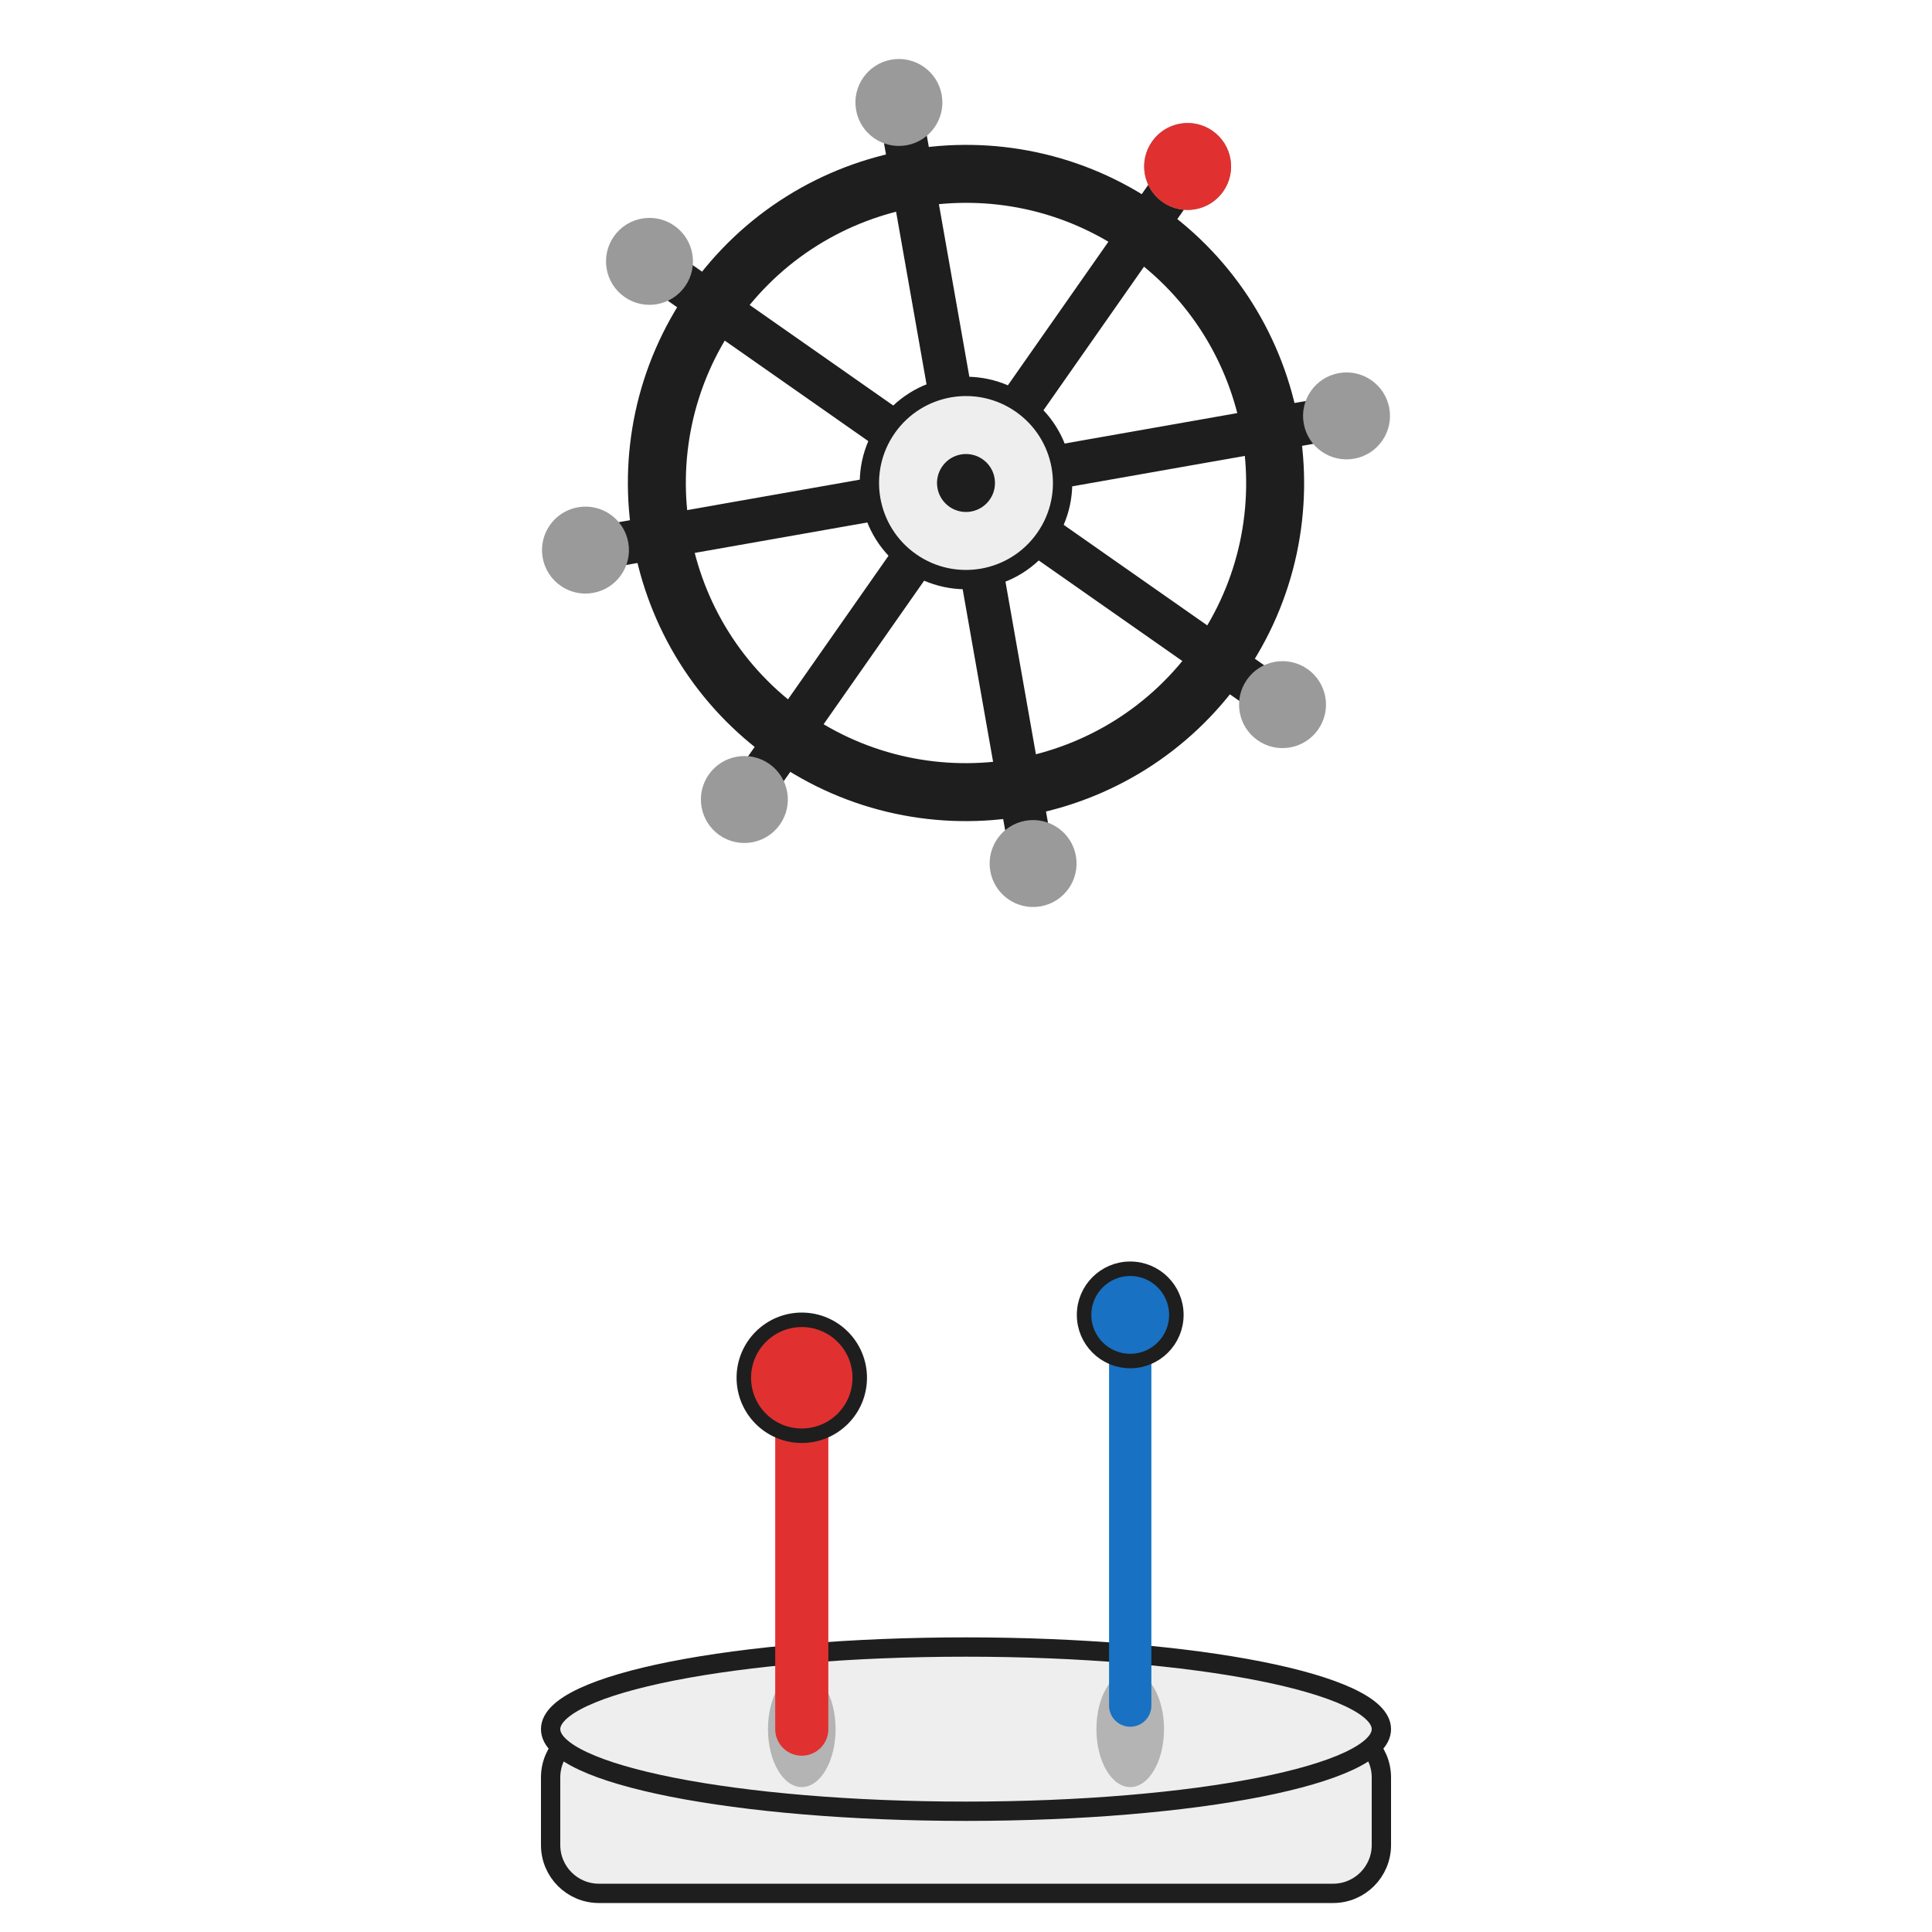
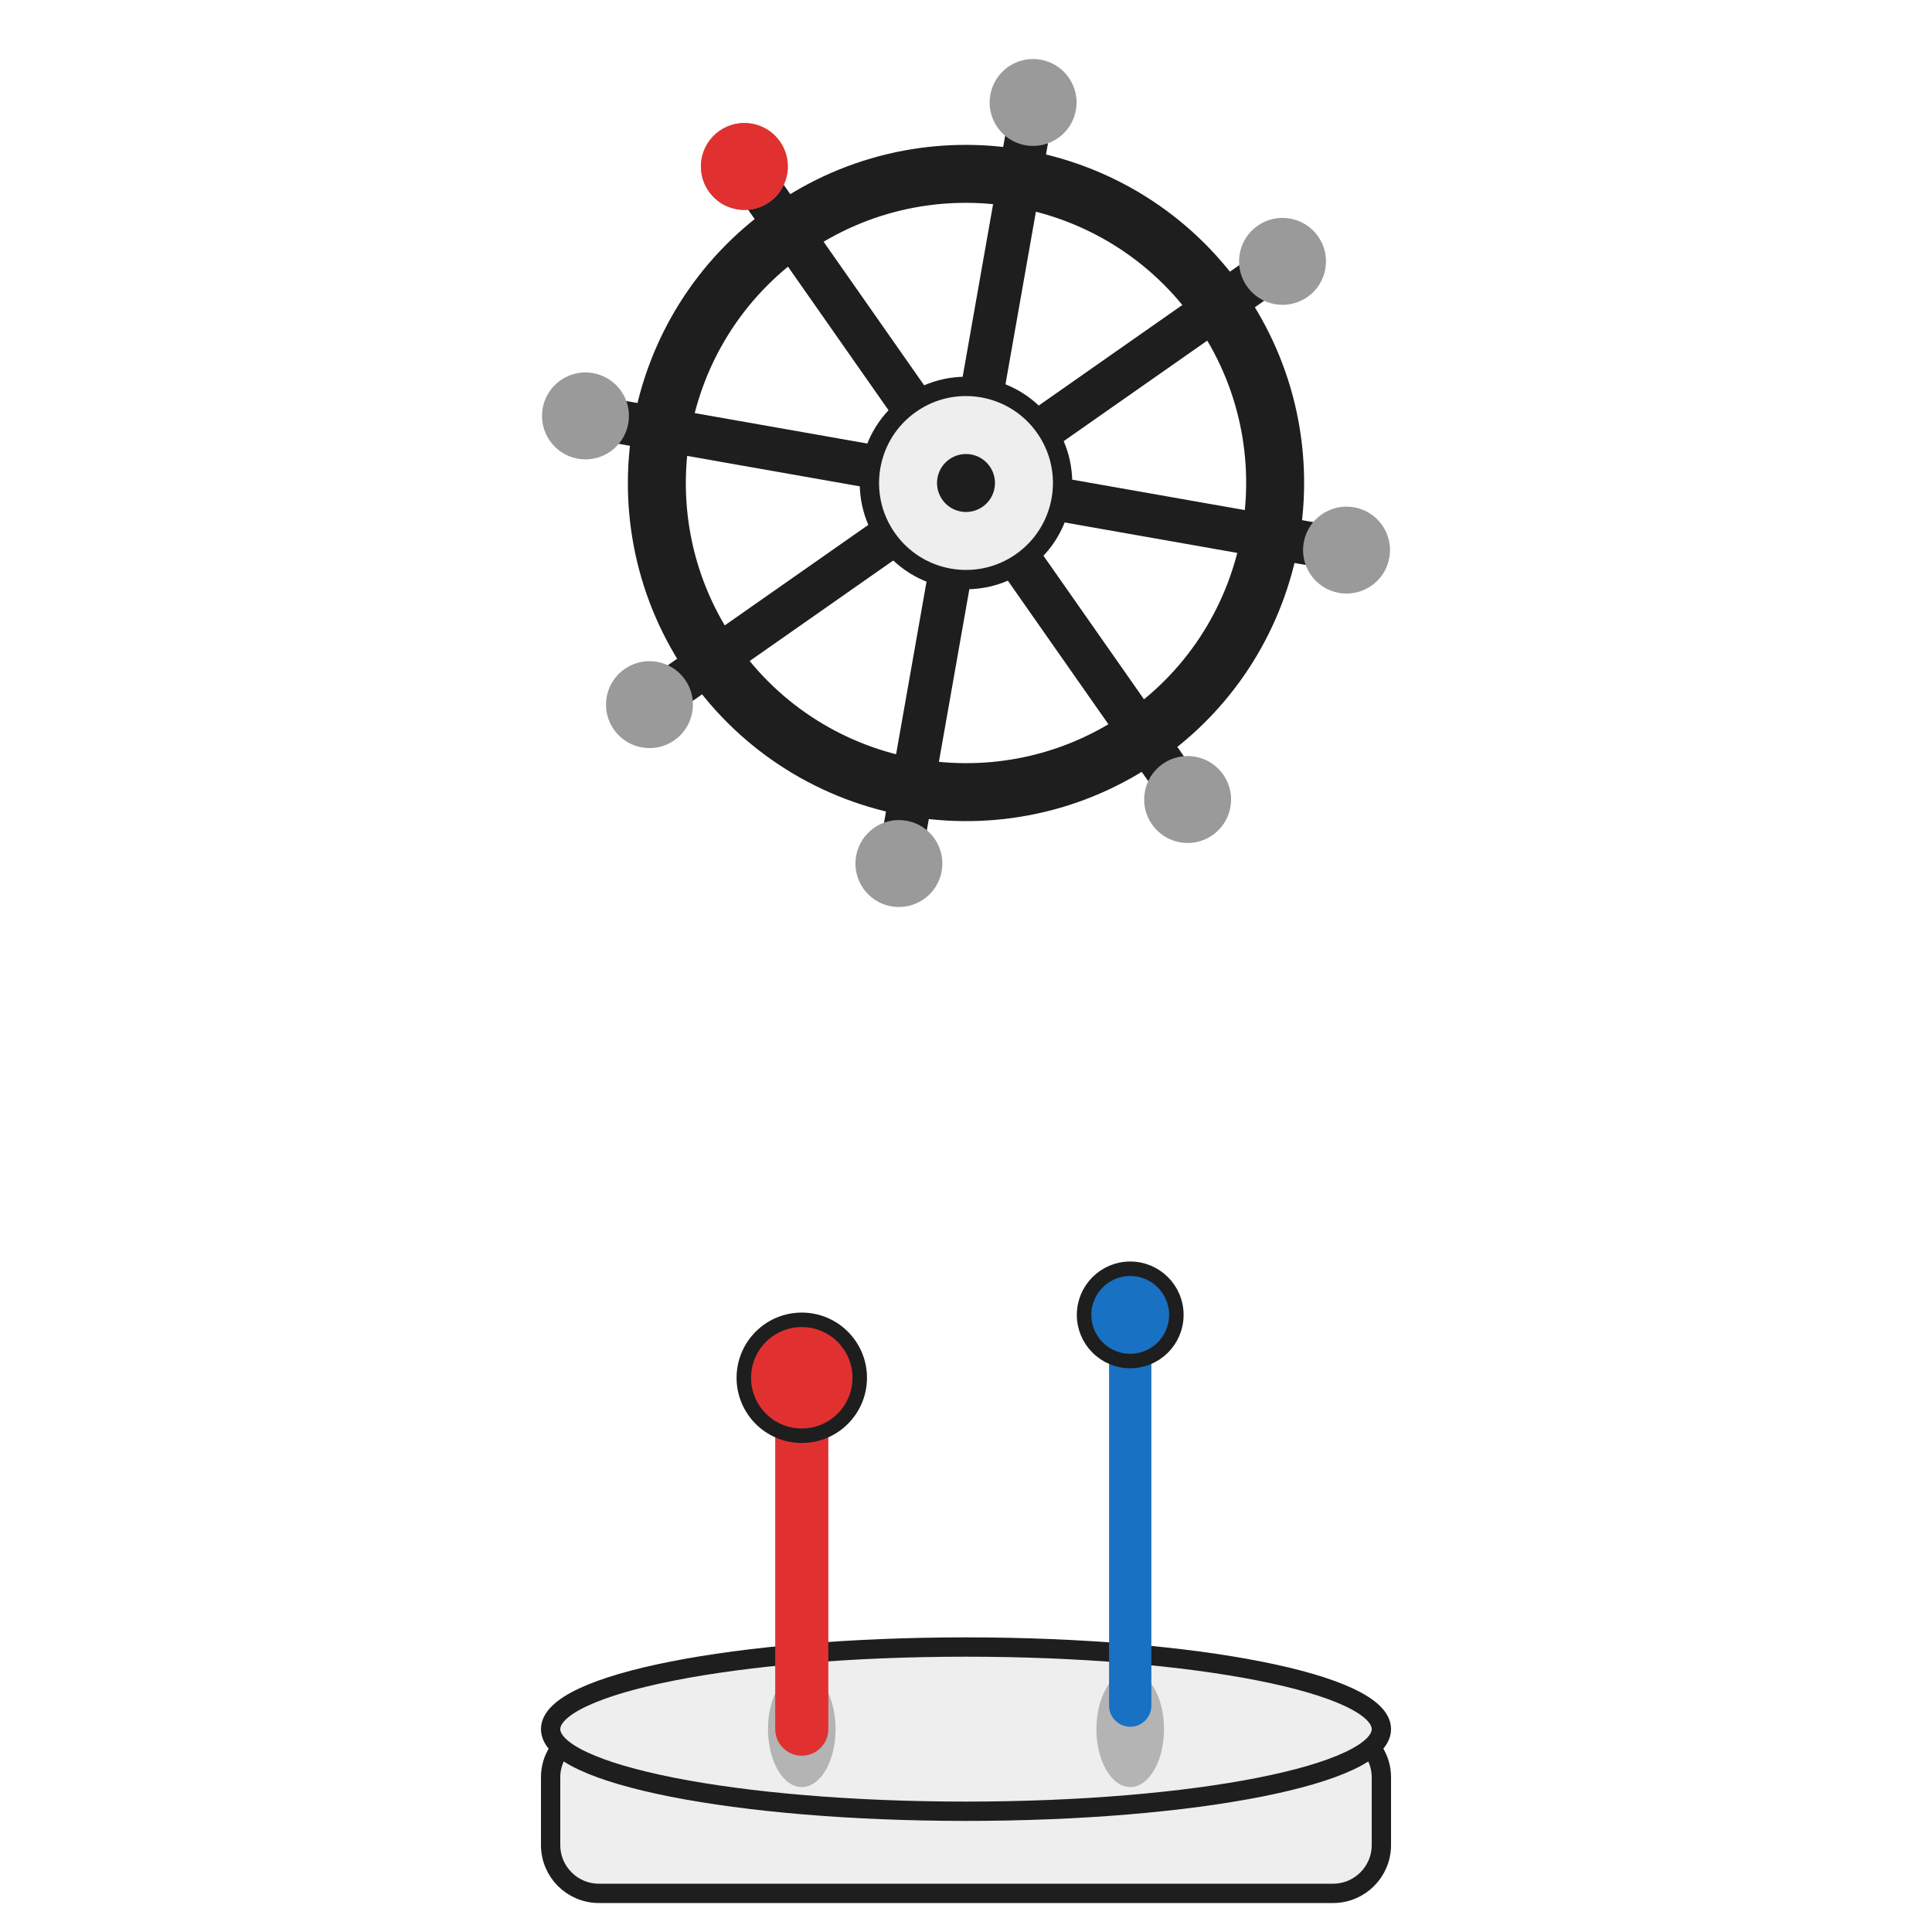
<svg xmlns="http://www.w3.org/2000/svg" width="200" height="200" viewBox="0 0 200 200">
  <g data-block-id="root:root/steering-wheel:steering-wheel" data-source-id="steering-wheel" data-source-type="group" data-source-component="steering-wheel" data-source-component-id="root">
    <g data-block-id="root:root/steering-wheel.children[0]:art" data-source-id="art" data-source-type="group" transform="translate(50 0) translate(0 0) scale(0.5 0.5) translate(0 0)">
-       <g data-block-id="root:root/steering-wheel.children[0].children[0]:wheel" data-source-id="wheel" data-source-type="group" transform="rotate(35 100 100)">
+       <g data-block-id="root:root/steering-wheel.children[0].children[0]:wheel" data-source-id="wheel" data-source-type="group" transform="rotate(-35 100 100)">
        <g data-block-id="root:root/steering-wheel.children[0].children[0].children[0]:boat" data-source-id="boat" data-source-type="group">
          <circle data-block-id="root:root/steering-wheel.children[0].children[0].children[0].children[0]:boat-rim" data-source-id="boat-rim" data-source-type="circle" cx="100" cy="100" r="64" fill="none" stroke="#1e1e1e" stroke-width="12" stroke-linecap="round" />
          <g data-block-id="root:root/steering-wheel.children[0].children[0].children[0].children[1][0]:boat-spoke#0" data-source-id="boat-spoke" data-source-type="group">
            <line data-block-id="root:root/steering-wheel.children[0].children[0].children[0].children[1][0].children[0]:boat-spoke-arm" data-source-id="boat-spoke-arm" data-source-type="line" x1="100" y1="100" x2="100" y2="24" fill="none" stroke="#1e1e1e" stroke-width="9" stroke-linecap="round" />
            <circle data-block-id="root:root/steering-wheel.children[0].children[0].children[0].children[1][0].children[1]:boat-spoke-knob" data-source-id="boat-spoke-knob" data-source-type="circle" cx="100" cy="20" r="9" fill="#9a9a9a" stroke="none" stroke-linecap="round" />
          </g>
          <g data-block-id="root:root/steering-wheel.children[0].children[0].children[0].children[1][1]:boat-spoke#1" data-source-id="boat-spoke" data-source-type="group" transform="rotate(45 100 100)">
            <line data-block-id="root:root/steering-wheel.children[0].children[0].children[0].children[1][1].children[0]:boat-spoke-arm" data-source-id="boat-spoke-arm" data-source-type="line" x1="100" y1="100" x2="100" y2="24" fill="none" stroke="#1e1e1e" stroke-width="9" stroke-linecap="round" />
            <circle data-block-id="root:root/steering-wheel.children[0].children[0].children[0].children[1][1].children[1]:boat-spoke-knob" data-source-id="boat-spoke-knob" data-source-type="circle" cx="100" cy="20" r="9" fill="#9a9a9a" stroke="none" stroke-linecap="round" />
          </g>
          <g data-block-id="root:root/steering-wheel.children[0].children[0].children[0].children[1][2]:boat-spoke#2" data-source-id="boat-spoke" data-source-type="group" transform="rotate(90 100 100)">
            <line data-block-id="root:root/steering-wheel.children[0].children[0].children[0].children[1][2].children[0]:boat-spoke-arm" data-source-id="boat-spoke-arm" data-source-type="line" x1="100" y1="100" x2="100" y2="24" fill="none" stroke="#1e1e1e" stroke-width="9" stroke-linecap="round" />
            <circle data-block-id="root:root/steering-wheel.children[0].children[0].children[0].children[1][2].children[1]:boat-spoke-knob" data-source-id="boat-spoke-knob" data-source-type="circle" cx="100" cy="20" r="9" fill="#9a9a9a" stroke="none" stroke-linecap="round" />
          </g>
          <g data-block-id="root:root/steering-wheel.children[0].children[0].children[0].children[1][3]:boat-spoke#3" data-source-id="boat-spoke" data-source-type="group" transform="rotate(135 100 100)">
            <line data-block-id="root:root/steering-wheel.children[0].children[0].children[0].children[1][3].children[0]:boat-spoke-arm" data-source-id="boat-spoke-arm" data-source-type="line" x1="100" y1="100" x2="100" y2="24" fill="none" stroke="#1e1e1e" stroke-width="9" stroke-linecap="round" />
            <circle data-block-id="root:root/steering-wheel.children[0].children[0].children[0].children[1][3].children[1]:boat-spoke-knob" data-source-id="boat-spoke-knob" data-source-type="circle" cx="100" cy="20" r="9" fill="#9a9a9a" stroke="none" stroke-linecap="round" />
          </g>
          <g data-block-id="root:root/steering-wheel.children[0].children[0].children[0].children[1][4]:boat-spoke#4" data-source-id="boat-spoke" data-source-type="group" transform="rotate(180 100 100)">
            <line data-block-id="root:root/steering-wheel.children[0].children[0].children[0].children[1][4].children[0]:boat-spoke-arm" data-source-id="boat-spoke-arm" data-source-type="line" x1="100" y1="100" x2="100" y2="24" fill="none" stroke="#1e1e1e" stroke-width="9" stroke-linecap="round" />
            <circle data-block-id="root:root/steering-wheel.children[0].children[0].children[0].children[1][4].children[1]:boat-spoke-knob" data-source-id="boat-spoke-knob" data-source-type="circle" cx="100" cy="20" r="9" fill="#9a9a9a" stroke="none" stroke-linecap="round" />
          </g>
          <g data-block-id="root:root/steering-wheel.children[0].children[0].children[0].children[1][5]:boat-spoke#5" data-source-id="boat-spoke" data-source-type="group" transform="rotate(225 100 100)">
            <line data-block-id="root:root/steering-wheel.children[0].children[0].children[0].children[1][5].children[0]:boat-spoke-arm" data-source-id="boat-spoke-arm" data-source-type="line" x1="100" y1="100" x2="100" y2="24" fill="none" stroke="#1e1e1e" stroke-width="9" stroke-linecap="round" />
            <circle data-block-id="root:root/steering-wheel.children[0].children[0].children[0].children[1][5].children[1]:boat-spoke-knob" data-source-id="boat-spoke-knob" data-source-type="circle" cx="100" cy="20" r="9" fill="#9a9a9a" stroke="none" stroke-linecap="round" />
          </g>
          <g data-block-id="root:root/steering-wheel.children[0].children[0].children[0].children[1][6]:boat-spoke#6" data-source-id="boat-spoke" data-source-type="group" transform="rotate(270 100 100)">
            <line data-block-id="root:root/steering-wheel.children[0].children[0].children[0].children[1][6].children[0]:boat-spoke-arm" data-source-id="boat-spoke-arm" data-source-type="line" x1="100" y1="100" x2="100" y2="24" fill="none" stroke="#1e1e1e" stroke-width="9" stroke-linecap="round" />
            <circle data-block-id="root:root/steering-wheel.children[0].children[0].children[0].children[1][6].children[1]:boat-spoke-knob" data-source-id="boat-spoke-knob" data-source-type="circle" cx="100" cy="20" r="9" fill="#9a9a9a" stroke="none" stroke-linecap="round" />
          </g>
          <g data-block-id="root:root/steering-wheel.children[0].children[0].children[0].children[1][7]:boat-spoke#7" data-source-id="boat-spoke" data-source-type="group" transform="rotate(315 100 100)">
            <line data-block-id="root:root/steering-wheel.children[0].children[0].children[0].children[1][7].children[0]:boat-spoke-arm" data-source-id="boat-spoke-arm" data-source-type="line" x1="100" y1="100" x2="100" y2="24" fill="none" stroke="#1e1e1e" stroke-width="9" stroke-linecap="round" />
            <circle data-block-id="root:root/steering-wheel.children[0].children[0].children[0].children[1][7].children[1]:boat-spoke-knob" data-source-id="boat-spoke-knob" data-source-type="circle" cx="100" cy="20" r="9" fill="#9a9a9a" stroke="none" stroke-linecap="round" />
          </g>
          <circle data-block-id="root:root/steering-wheel.children[0].children[0].children[0].children[2]:boat-mark" data-source-id="boat-mark" data-source-type="circle" cx="100" cy="20" r="9" fill="#e03130" stroke="none" stroke-linecap="round" />
          <circle data-block-id="root:root/steering-wheel.children[0].children[0].children[0].children[3]:boat-hub" data-source-id="boat-hub" data-source-type="circle" cx="100" cy="100" r="20" fill="#eeeeee" stroke="#1e1e1e" stroke-width="4" stroke-linecap="round" />
          <circle data-block-id="root:root/steering-wheel.children[0].children[0].children[0].children[4]:boat-hub-pin" data-source-id="boat-hub-pin" data-source-type="circle" cx="100" cy="100" r="6" fill="#1e1e1e" stroke="none" stroke-linecap="round" />
        </g>
      </g>
    </g>
    <g data-block-id="root:root/steering-wheel.children[1]:pedals" data-source-id="pedals" data-source-type="group" transform="translate(50 100) translate(0 0) scale(0.5 0.5) translate(0 0)">
      <g data-block-id="root:root/steering-wheel.children[1].children[0]:boat-levers" data-source-id="boat-levers" data-source-type="group">
        <rect data-block-id="root:root/steering-wheel.children[1].children[0].children[0]:binnacle" data-source-id="binnacle" data-source-type="rect" x="14" y="158" width="172" height="34" rx="10" ry="10" fill="#eeeeee" stroke="#1e1e1e" stroke-width="4" stroke-linecap="round" />
        <ellipse data-block-id="root:root/steering-wheel.children[1].children[0].children[1]:binnacle-top" data-source-id="binnacle-top" data-source-type="ellipse" cx="100" cy="158" rx="86" ry="17" fill="#eeeeee" stroke="#1e1e1e" stroke-width="4" stroke-linecap="round" />
        <ellipse data-block-id="root:root/steering-wheel.children[1].children[0].children[2]:astern-track" data-source-id="astern-track" data-source-type="ellipse" cx="66" cy="158" rx="7" ry="12" fill="#1e1e1e" stroke="none" stroke-linecap="round" opacity="0.28" />
        <ellipse data-block-id="root:root/steering-wheel.children[1].children[0].children[3]:ahead-track" data-source-id="ahead-track" data-source-type="ellipse" cx="134" cy="158" rx="7" ry="12" fill="#1e1e1e" stroke="none" stroke-linecap="round" opacity="0.28" />
        <g data-block-id="root:root/steering-wheel.children[1].children[0].children[4]:astern-lever" data-source-id="astern-lever" data-source-type="group">
          <line data-block-id="root:root/steering-wheel.children[1].children[0].children[4].children[0]:astern-lever-arm" data-source-id="astern-lever-arm" data-source-type="line" x1="66" y1="158" x2="66" y2="85.255" fill="none" stroke="#e03130" stroke-width="11" stroke-linecap="round" />
          <circle data-block-id="root:root/steering-wheel.children[1].children[0].children[4].children[1]:astern-lever-knob" data-source-id="astern-lever-knob" data-source-type="circle" cx="66" cy="85.255" r="12" fill="#e03130" stroke="#1e1e1e" stroke-width="3" stroke-linecap="round" />
        </g>
        <g data-block-id="root:root/steering-wheel.children[1].children[0].children[5]:ahead-lever" data-source-id="ahead-lever" data-source-type="group">
          <line data-block-id="root:root/steering-wheel.children[1].children[0].children[5].children[0]:ahead-lever-arm" data-source-id="ahead-lever-arm" data-source-type="line" x1="134" y1="153.125" x2="134" y2="72.234" fill="none" stroke="#1871c2" stroke-width="8.757" stroke-linecap="round" />
          <circle data-block-id="root:root/steering-wheel.children[1].children[0].children[5].children[1]:ahead-lever-knob" data-source-id="ahead-lever-knob" data-source-type="circle" cx="134" cy="72.234" r="9.553" fill="#1871c2" stroke="#1e1e1e" stroke-width="3" stroke-linecap="round" />
        </g>
      </g>
    </g>
    <path data-block-id="root:root/steering-wheel.children[2]:wheel-grab" data-source-id="wheel-grab" data-source-type="ring" d="M 54 50 A 46 46 0 1 1 146 50 A 46 46 0 1 1 54 50 Z M 88 50 A 12 12 0 1 0 112 50 A 12 12 0 1 0 88 50 Z" fill-rule="evenodd" fill="none" stroke="none" stroke-linecap="round" />
    <rect data-block-id="root:root/steering-wheel.children[3]:brake-press" data-source-id="brake-press" data-source-type="rect" x="50" y="100" width="50" height="100" rx="0" ry="0" fill="none" stroke="none" stroke-linecap="round" />
    <rect data-block-id="root:root/steering-wheel.children[4]:accelerator-press" data-source-id="accelerator-press" data-source-type="rect" x="100" y="100" width="50" height="100" rx="0" ry="0" fill="none" stroke="none" stroke-linecap="round" />
  </g>
</svg>
